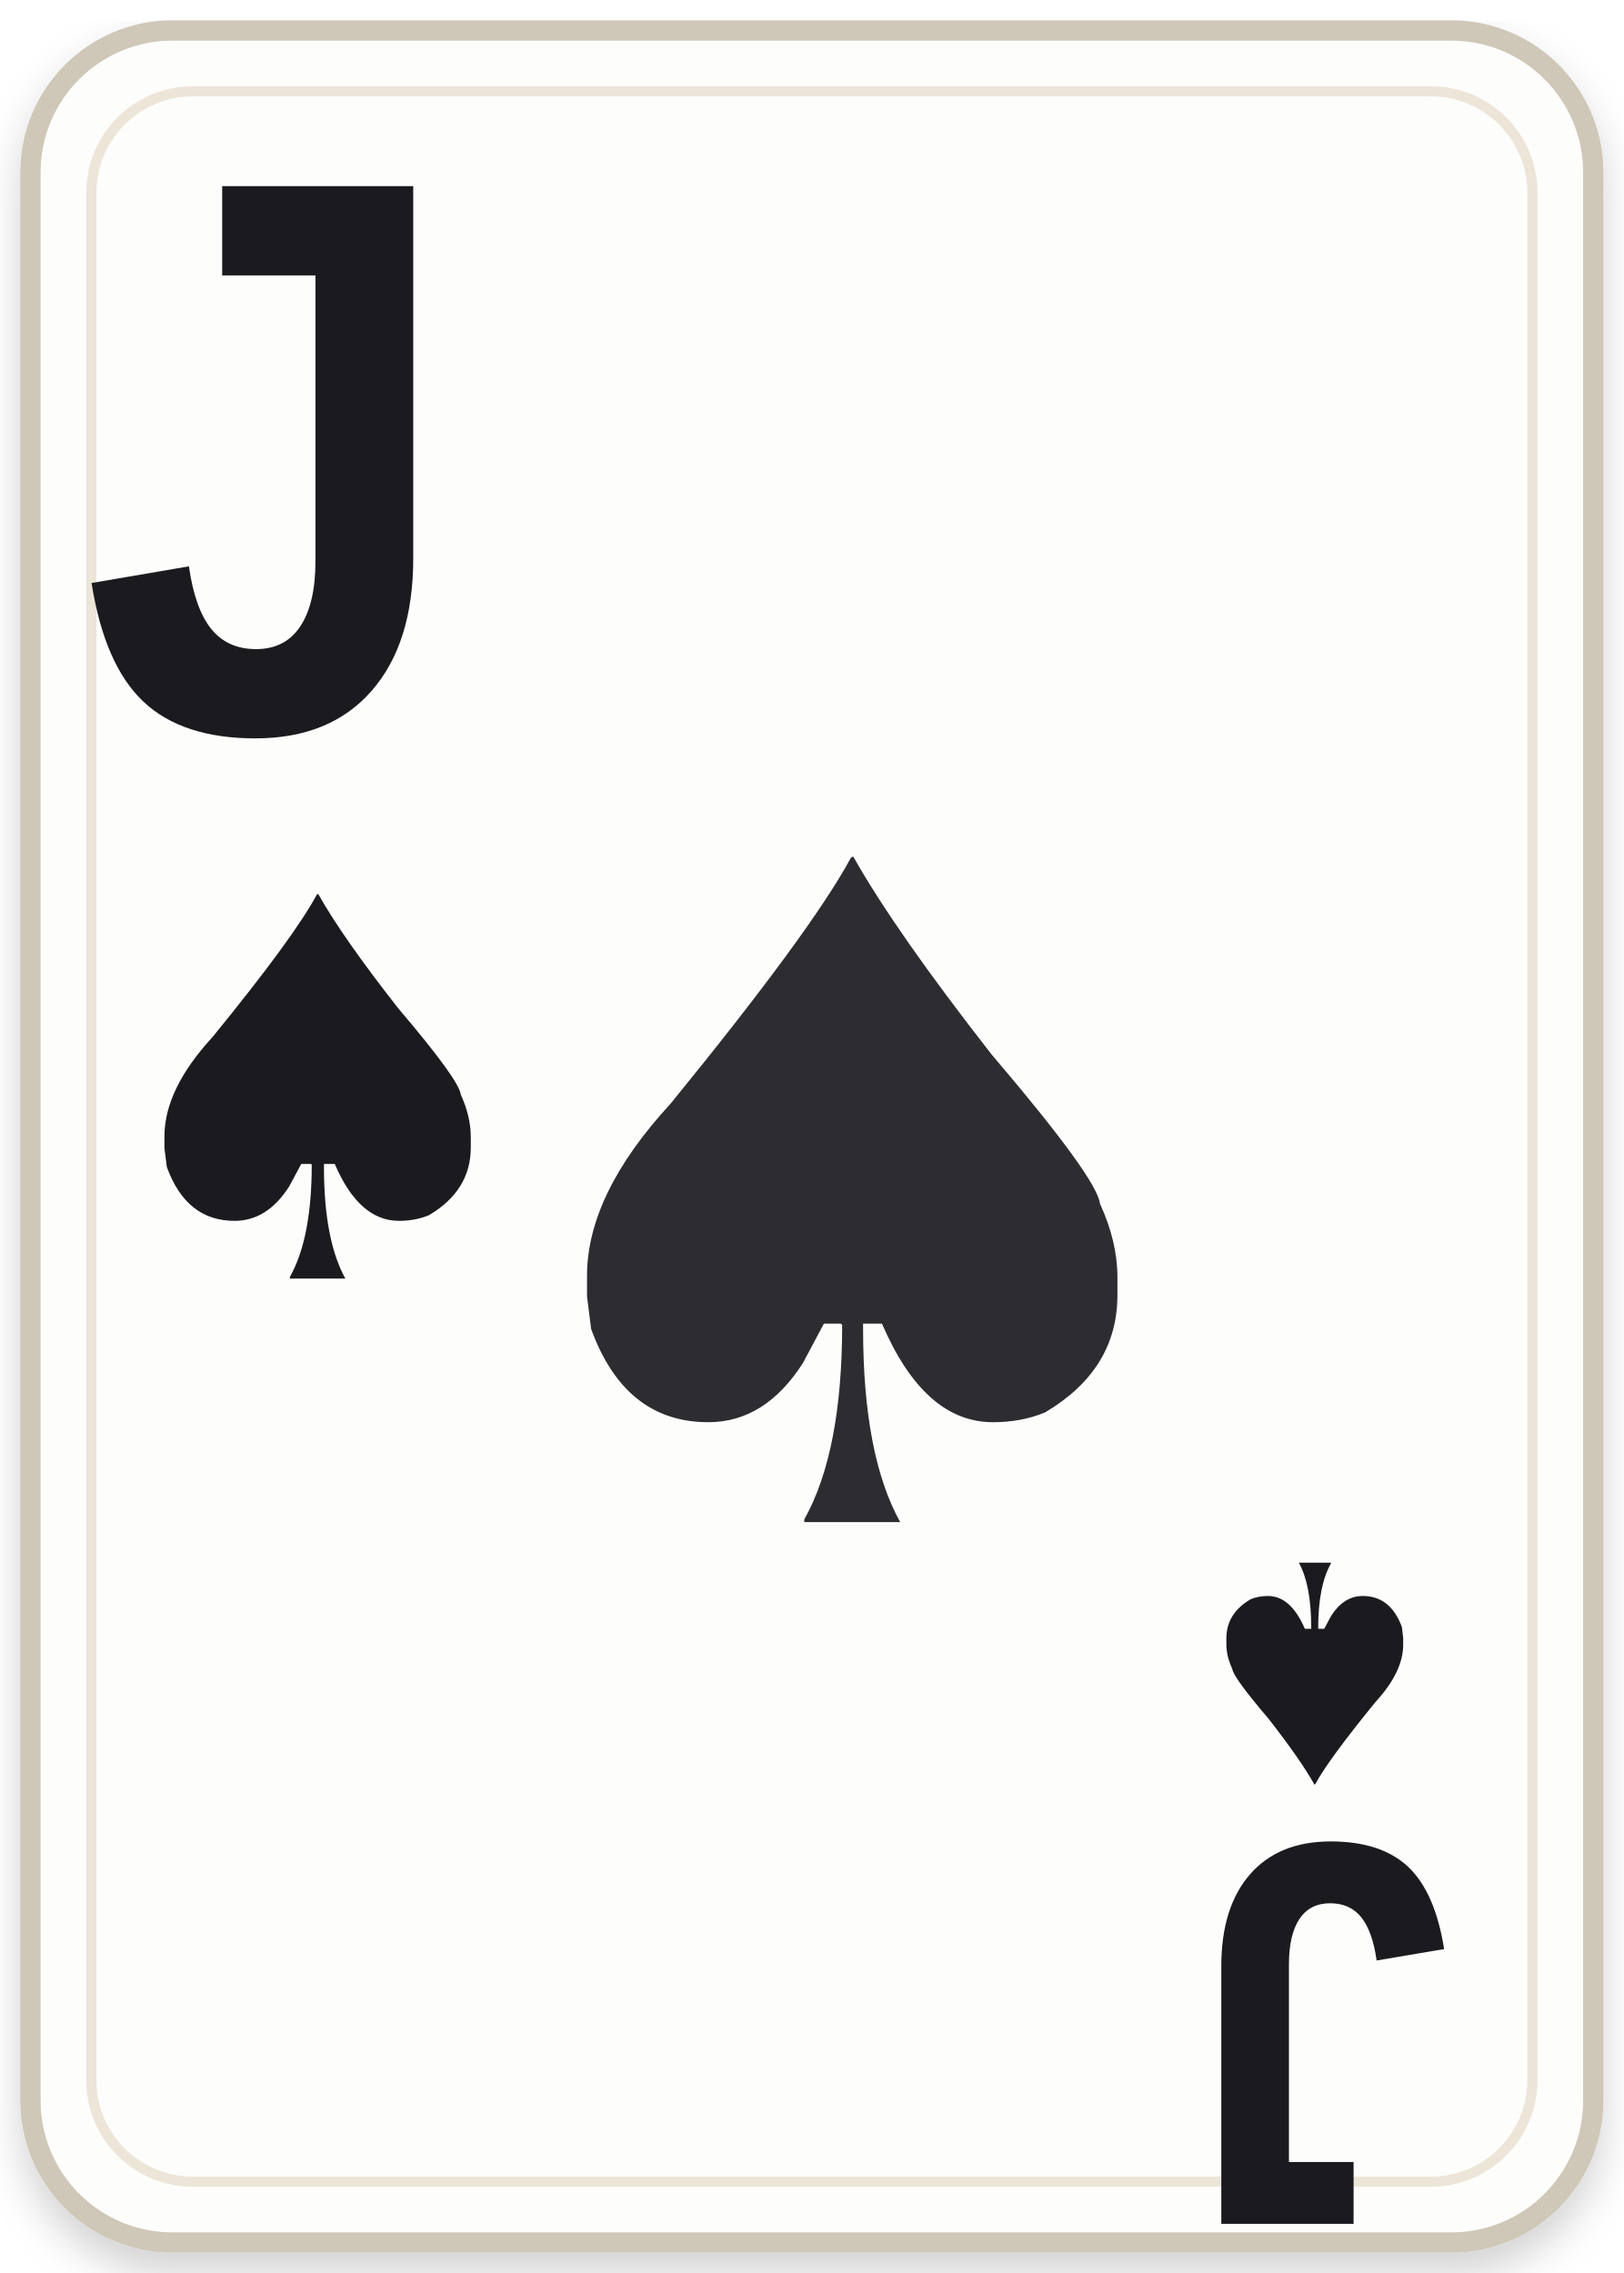
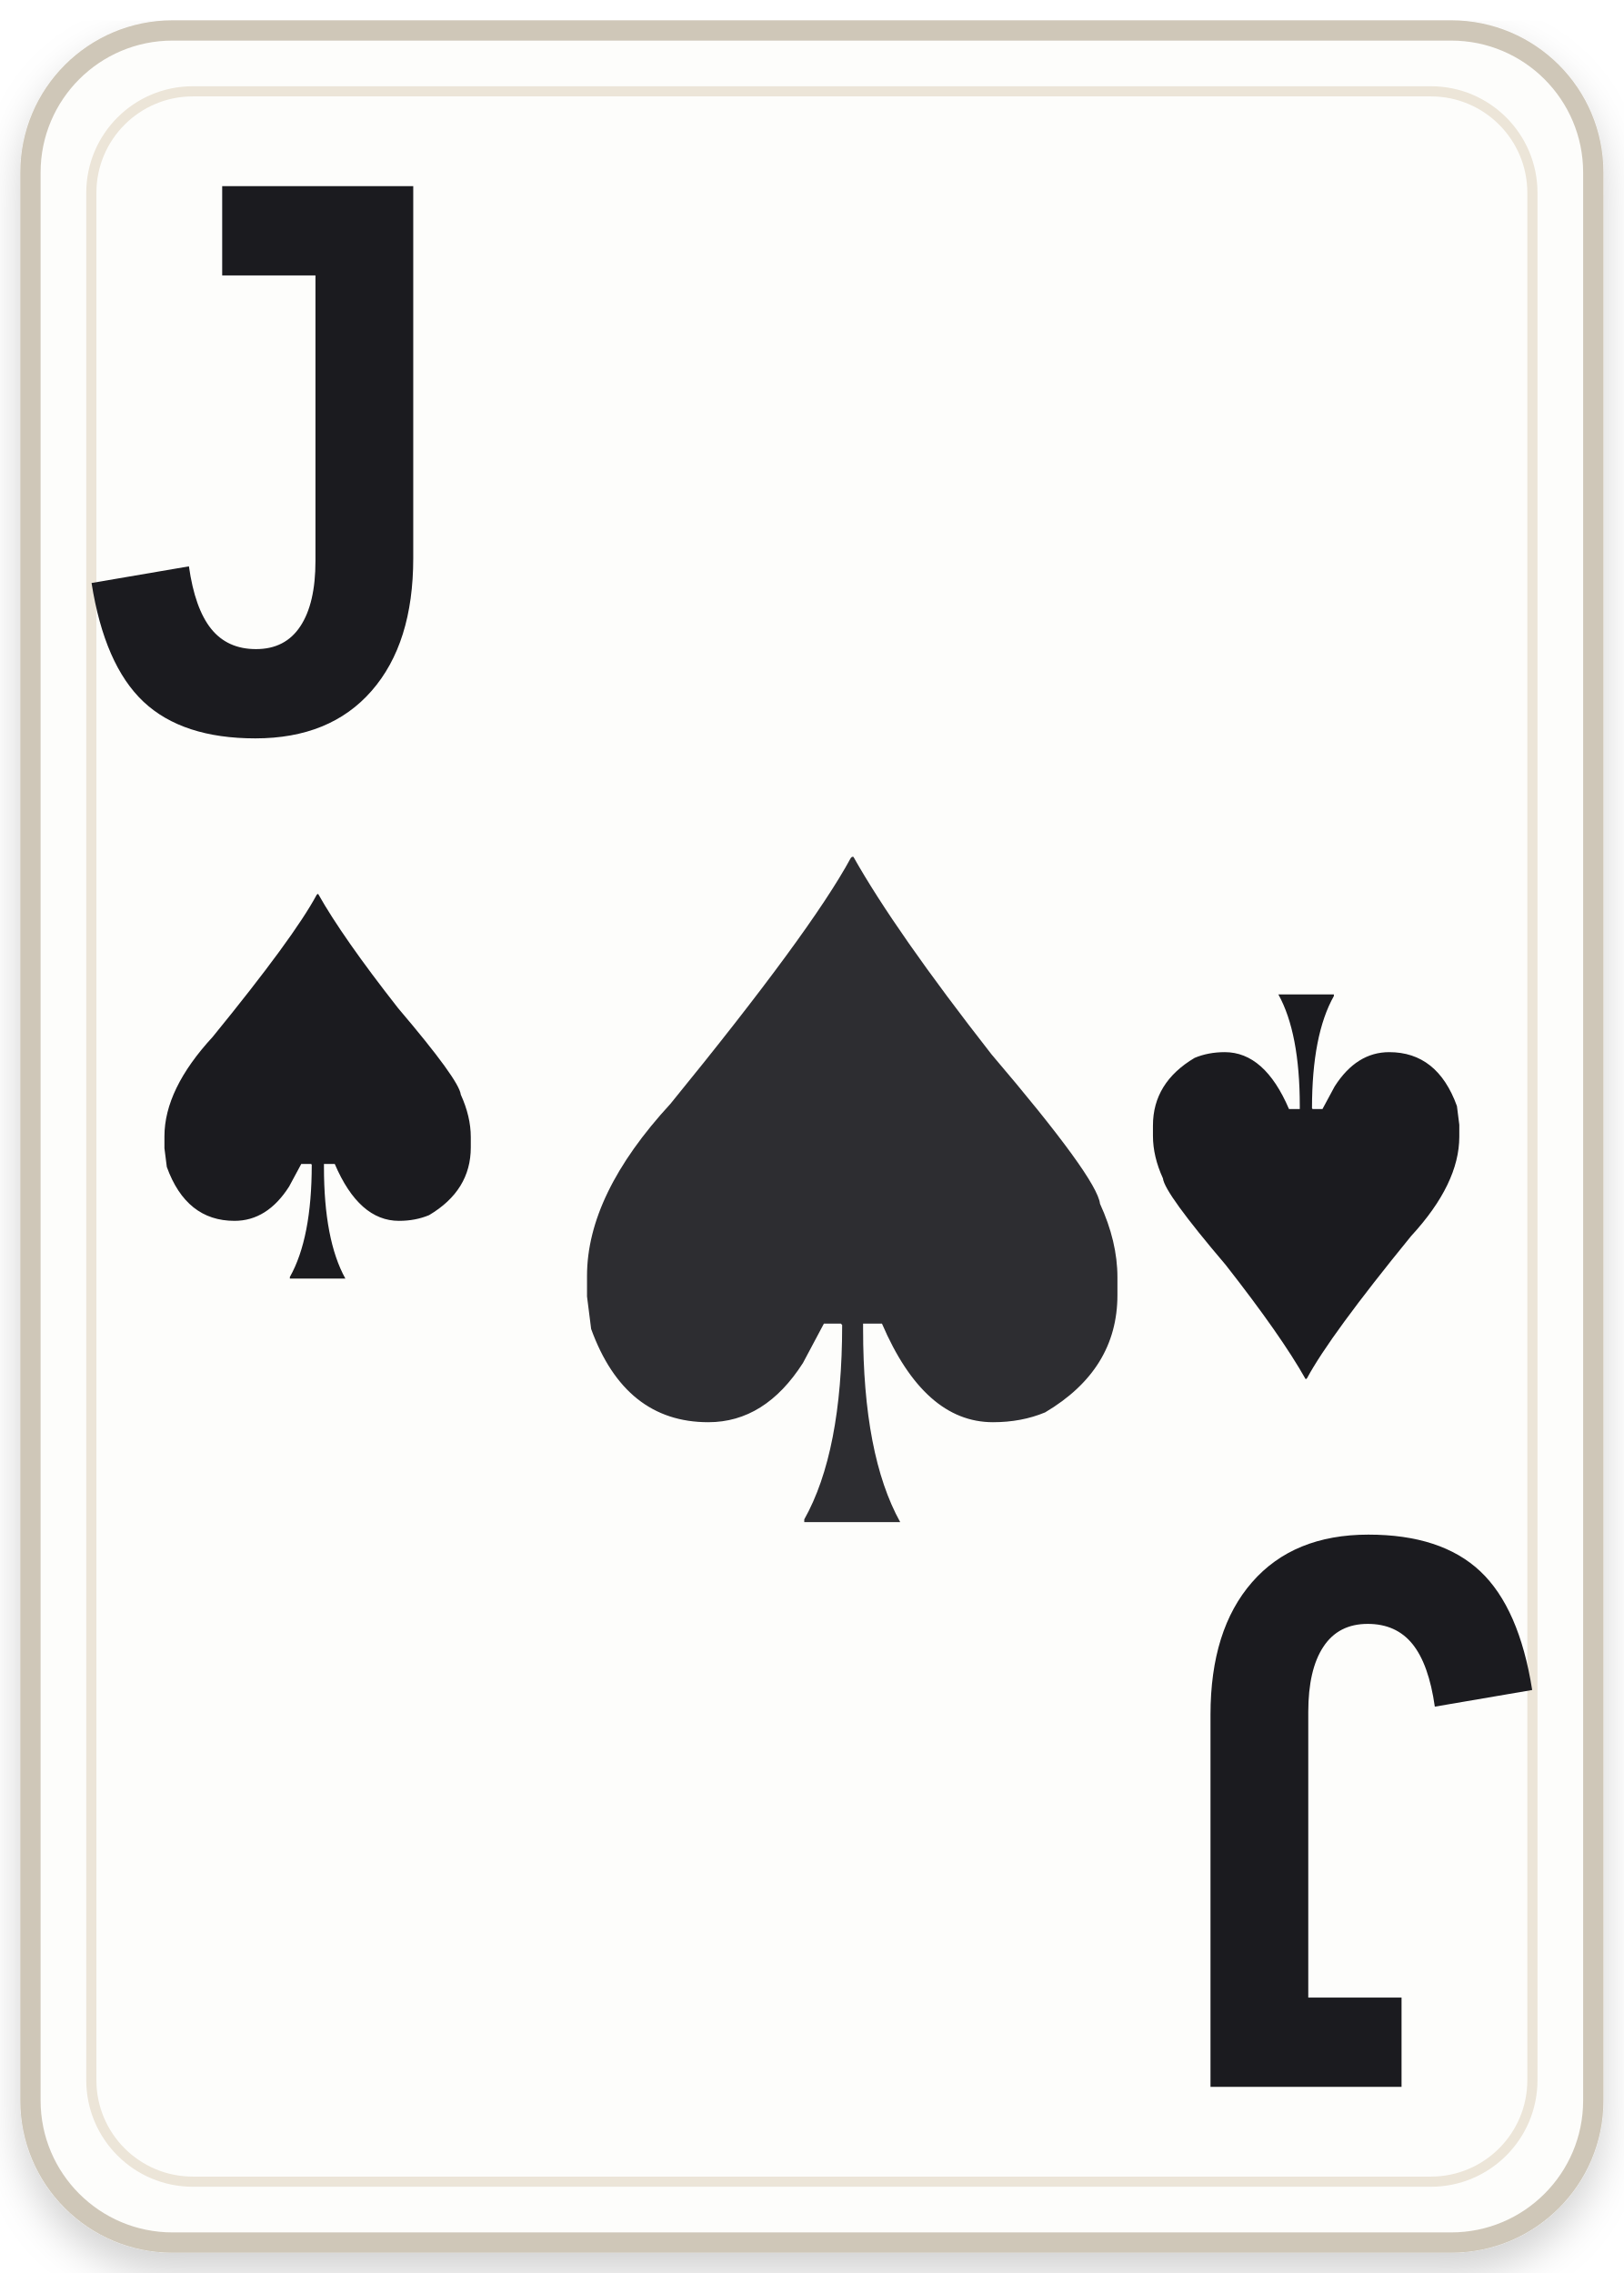
<svg xmlns="http://www.w3.org/2000/svg" viewBox="0 0 160 224" width="160" height="224">
  <defs>
    <filter id="s" x="-10%" y="-10%" width="120%" height="120%">
      <feDropShadow dx="0" dy="2" stdDeviation="2" flood-opacity=".18" />
    </filter>
  </defs>
  <rect x="3" y="3" width="154" height="218" rx="14" fill="#fdfdfb" stroke="#cfc7b8" stroke-width="2" filter="url(#s)" />
  <rect x="9" y="9" width="142" height="206" rx="10" fill="none" stroke="#ece5d8" />
  <g transform="translate(8 0) scale(0.86 1)">
    <text x="0" y="72" font-family="Arial, Helvetica, sans-serif" font-size="78" font-weight="800" fill="#1b1b1f">J</text>
  </g>
  <text x="8" y="126" font-family="Georgia, serif" font-size="52" fill="#1b1b1f">♠</text>
  <text x="84" y="150" text-anchor="middle" font-family="Georgia, serif" font-size="90" fill="#1b1b1f" opacity=".92">♠</text>
  <g transform="rotate(180 80 112)">
-     <g transform="translate(17 0) scale(0.86 1)">
-       <text x="0" y="42" font-family="Arial, Helvetica, sans-serif" font-size="54" font-weight="800" fill="#1b1b1f">J</text>
+     <g transform="translate(8 0) scale(0.86 1)">
+       <text x="0" y="72" font-family="Arial, Helvetica, sans-serif" font-size="78" font-weight="800" fill="#1b1b1f">J</text>
    </g>
-     <text x="17" y="70" font-family="Georgia, serif" font-size="30" fill="#1b1b1f">♠</text>
+     <text x="8" y="126" font-family="Georgia, serif" font-size="52" fill="#1b1b1f">♠</text>
  </g>
</svg>
